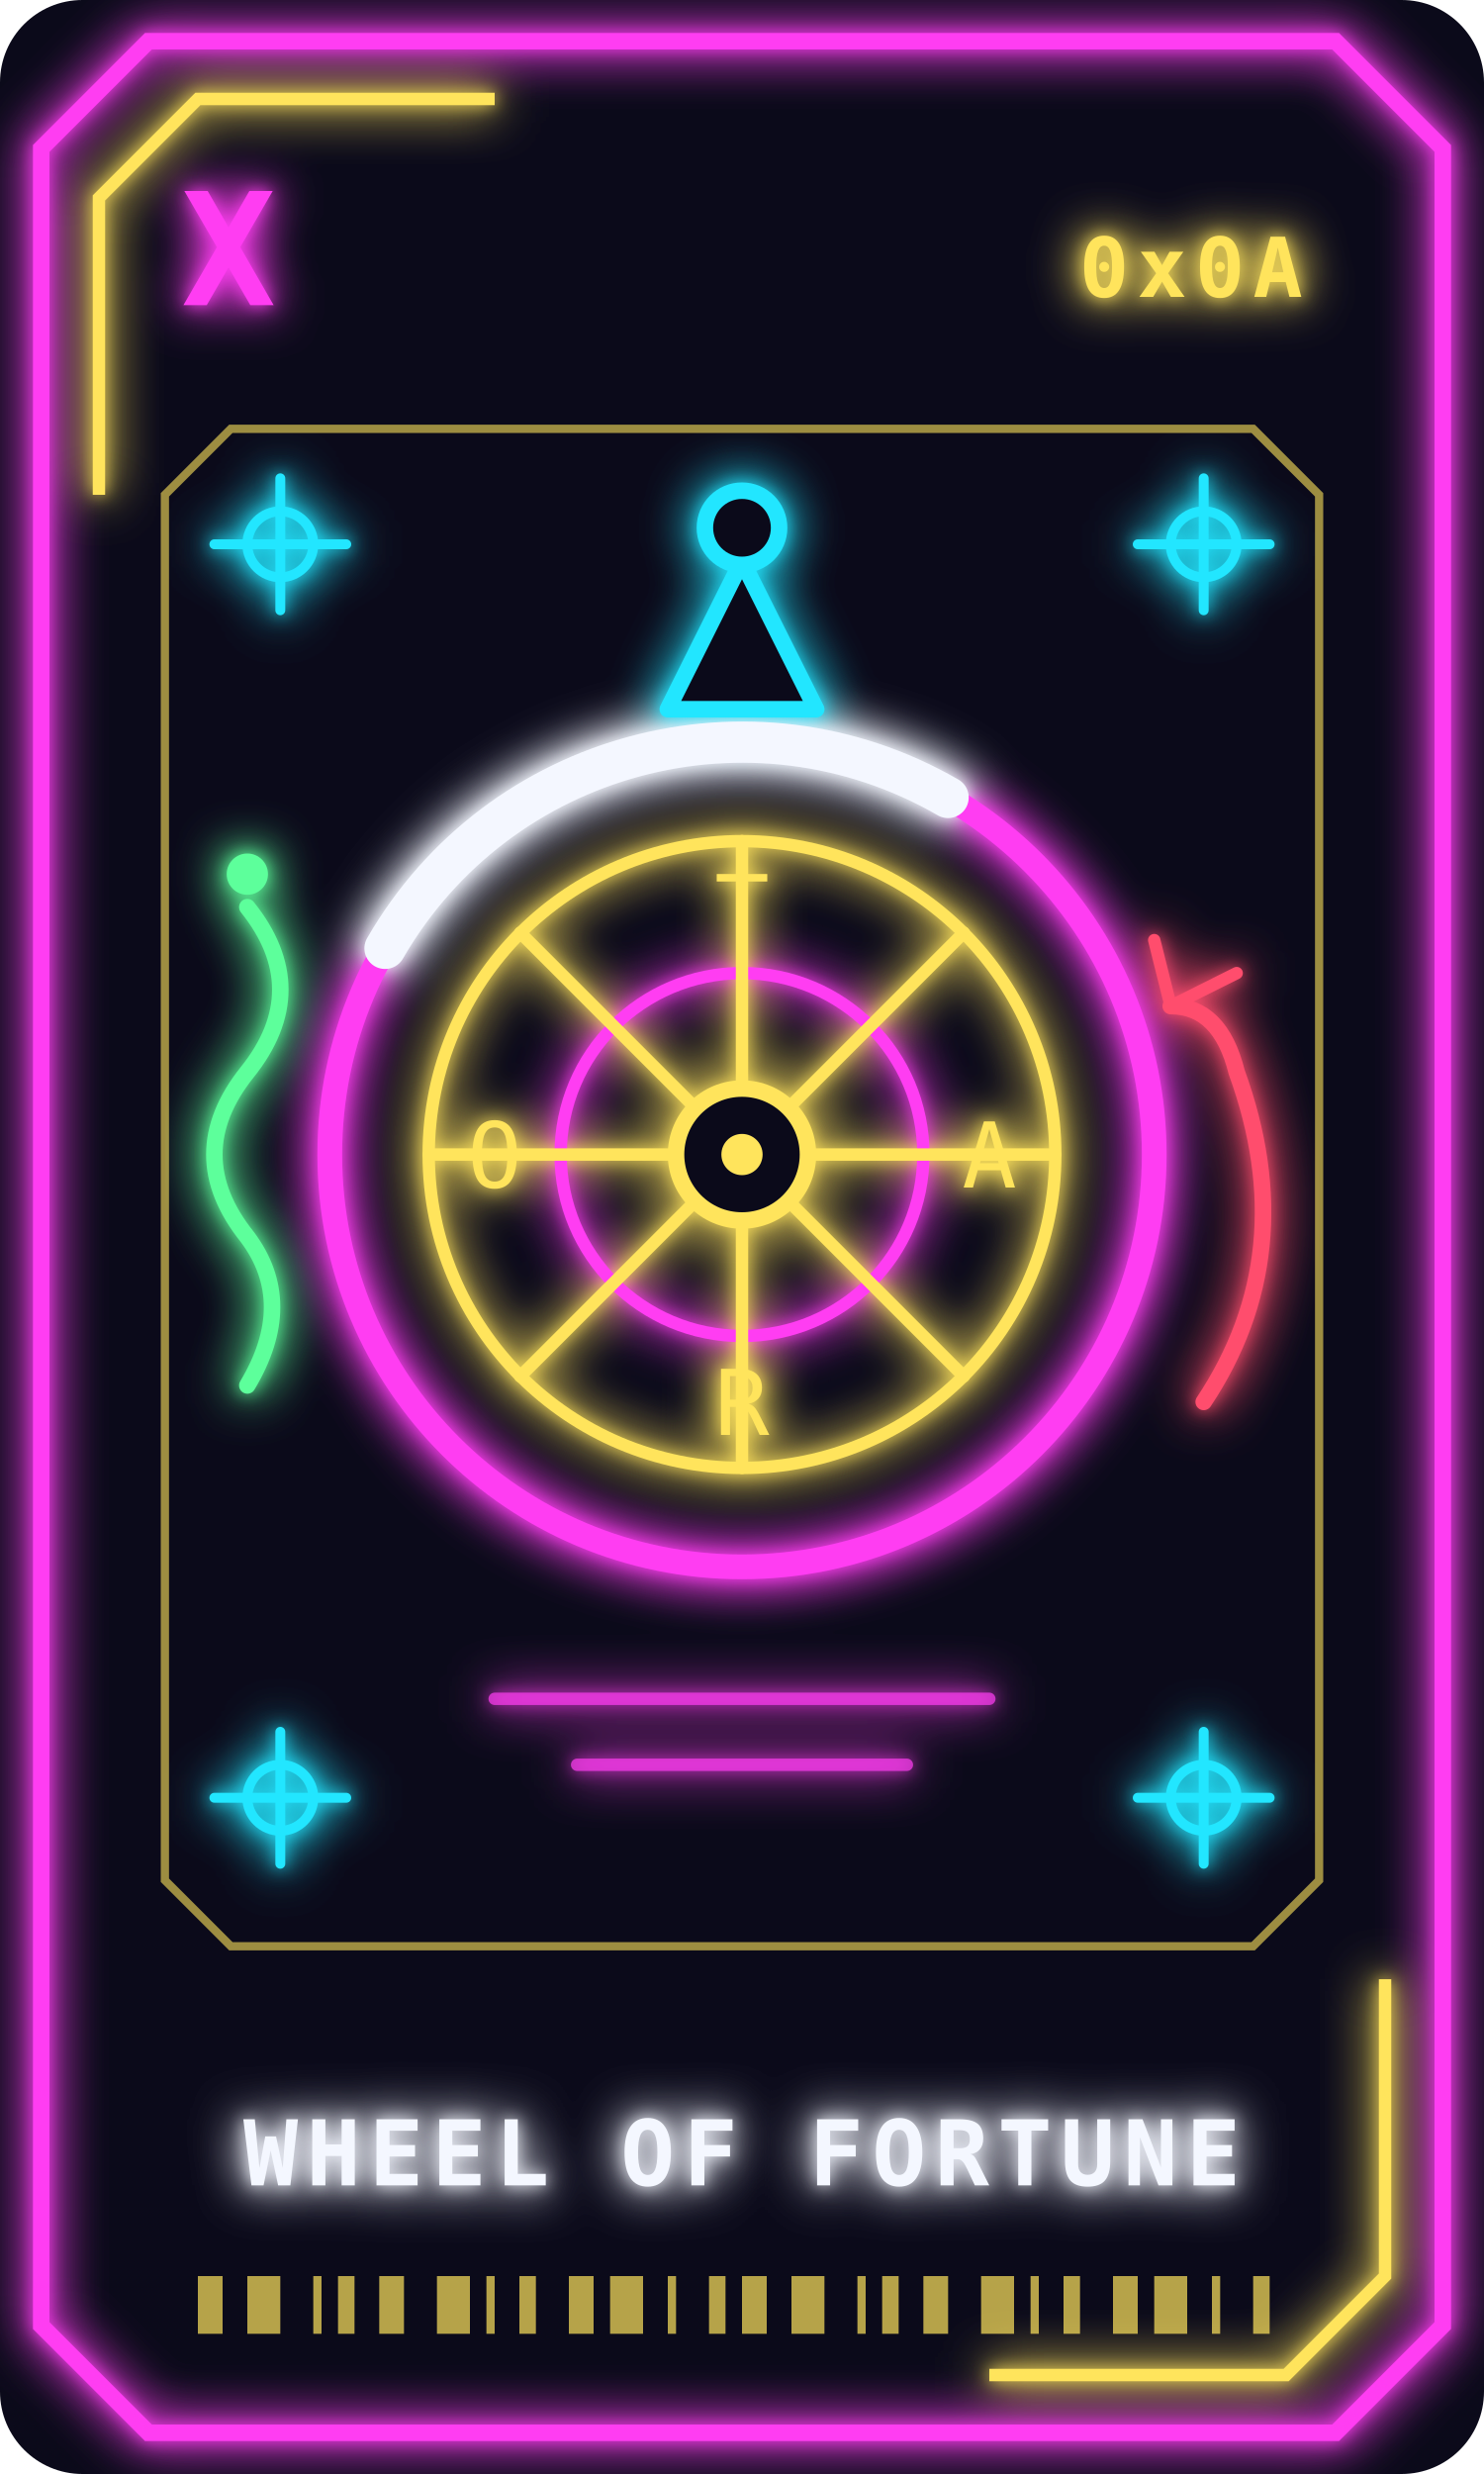
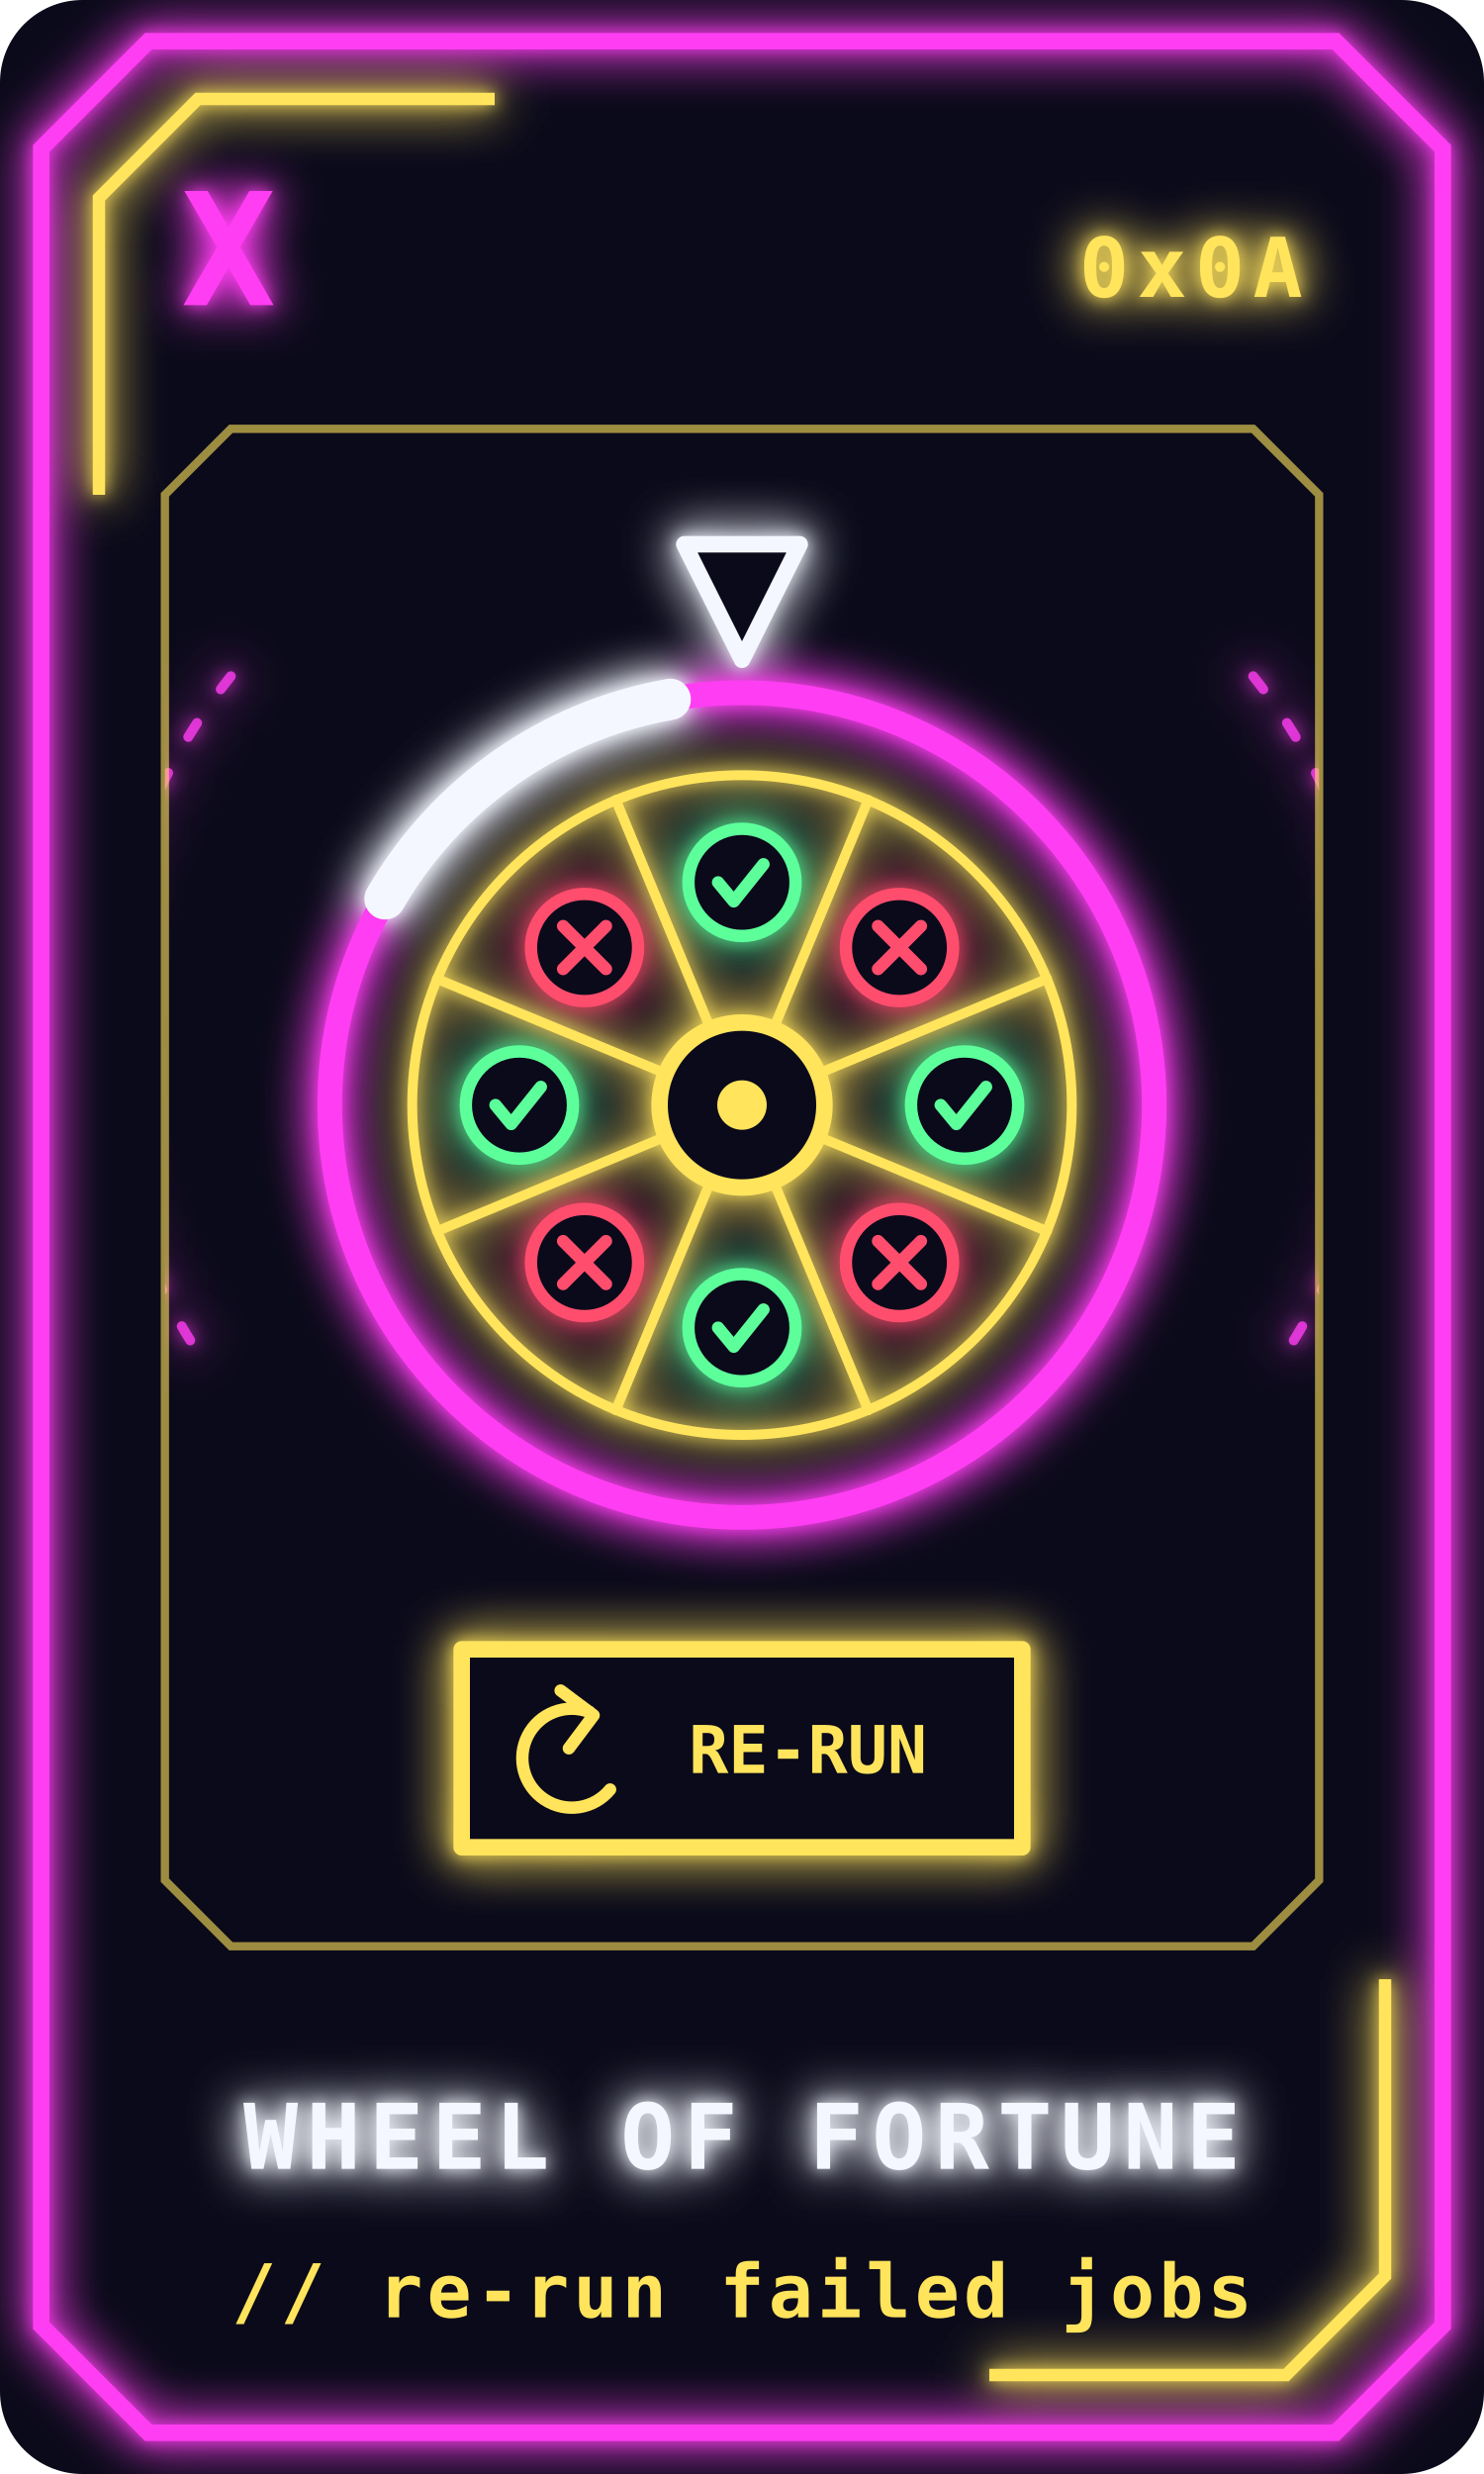
<svg xmlns="http://www.w3.org/2000/svg" width="180" height="300" viewBox="0 0 180 300">
  <g>
    <defs>
      <filter id="ds-neon" x="-30%" y="-30%" width="160%" height="160%" color-interpolation-filters="sRGB">
        <feGaussianBlur stdDeviation="3" result="wide" />
        <feGaussianBlur in="SourceGraphic" stdDeviation="1" result="near" />
        <feMerge>
          <feMergeNode in="wide" />
          <feMergeNode in="wide" />
          <feMergeNode in="near" />
          <feMergeNode in="SourceGraphic" />
        </feMerge>
      </filter>
      <clipPath id="ds-window">
        <path d="M-70 -84L-62 -92H62L70 -84V84L62 92H-62L-70 84Z" />
      </clipPath>
    </defs>
    <rect width="180" height="300" rx="10" fill="#0b0a1a" />
    <g filter="url(#ds-neon)">
      <path d="M18 5H162L175 18V282L162 295H18L5 282V18Z" fill="none" stroke="#ff3df2" stroke-width="2" />
      <path d="M12 60V24L24 12H60M168 240V276L156 288H120" fill="none" stroke="#ffe45c" stroke-width="1.5" />
      <text x="22" y="37" font-family="ui-monospace, 'SF Mono', Menlo, Consolas, monospace" font-size="19" font-weight="bold" fill="#ff3df2" text-anchor="start" letter-spacing="2">X</text>
      <text x="158" y="36" font-family="ui-monospace, 'SF Mono', Menlo, Consolas, monospace" font-size="10" font-weight="bold" fill="#ffe45c" text-anchor="end" letter-spacing="1">0x0A</text>
-       <text x="90" y="265" font-family="ui-monospace, 'SF Mono', Menlo, Consolas, monospace" font-size="11" font-weight="bold" fill="#f4f7ff" text-anchor="middle" letter-spacing="1">WHEEL OF FORTUNE</text>
+       <text x="90" y="263" font-family="ui-monospace, 'SF Mono', Menlo, Consolas, monospace" font-size="11" font-weight="bold" fill="#f4f7ff" text-anchor="middle" letter-spacing="1">WHEEL OF FORTUNE</text>
    </g>
-     <g opacity="0.7">
-       <rect x="24" y="276" width="3" height="7" fill="#ffe45c" />
-       <rect x="30" y="276" width="4" height="7" fill="#ffe45c" />
-       <rect x="38" y="276" width="1" height="7" fill="#ffe45c" />
-       <rect x="41" y="276" width="2" height="7" fill="#ffe45c" />
-       <rect x="46" y="276" width="3" height="7" fill="#ffe45c" />
-       <rect x="53" y="276" width="4" height="7" fill="#ffe45c" />
-       <rect x="59" y="276" width="1" height="7" fill="#ffe45c" />
-       <rect x="63" y="276" width="2" height="7" fill="#ffe45c" />
-       <rect x="69" y="276" width="3" height="7" fill="#ffe45c" />
-       <rect x="74" y="276" width="4" height="7" fill="#ffe45c" />
-       <rect x="81" y="276" width="1" height="7" fill="#ffe45c" />
-       <rect x="86" y="276" width="2" height="7" fill="#ffe45c" />
-       <rect x="90" y="276" width="3" height="7" fill="#ffe45c" />
-       <rect x="96" y="276" width="4" height="7" fill="#ffe45c" />
-       <rect x="104" y="276" width="1" height="7" fill="#ffe45c" />
-       <rect x="107" y="276" width="2" height="7" fill="#ffe45c" />
-       <rect x="112" y="276" width="3" height="7" fill="#ffe45c" />
-       <rect x="119" y="276" width="4" height="7" fill="#ffe45c" />
-       <rect x="125" y="276" width="1" height="7" fill="#ffe45c" />
-       <rect x="129" y="276" width="2" height="7" fill="#ffe45c" />
-       <rect x="135" y="276" width="3" height="7" fill="#ffe45c" />
-       <rect x="140" y="276" width="4" height="7" fill="#ffe45c" />
-       <rect x="147" y="276" width="1" height="7" fill="#ffe45c" />
-       <rect x="152" y="276" width="2" height="7" fill="#ffe45c" />
-     </g>
+     <text x="90" y="281" font-family="ui-monospace, 'SF Mono', Menlo, Consolas, monospace" font-size="9" font-weight="bold" fill="#ffe45c" text-anchor="middle" letter-spacing="0.5">// re-run failed jobs</text>
    <g transform="translate(90 144)">
      <g clip-path="url(#ds-window)">
        <g filter="url(#ds-neon)">
-           <circle cx="0" cy="-4" r="50" fill="none" stroke="#ff3df2" stroke-width="3" />
-           <circle cx="0" cy="-4" r="38" fill="none" stroke="#ffe45c" stroke-width="1.5" />
-           <circle cx="0" cy="-4" r="22" fill="none" stroke="#ff3df2" stroke-width="1.5" />
-           <path d="M8 -4L38 -4M5.7 1.7L26.9 22.9M0 4L0 34M-5.7 1.7L-26.9 22.9M-8 -4L-38 -4M-5.7 -9.7L-26.9 -30.9M0 -12L0 -42M5.7 -9.7L26.9 -30.9" fill="none" stroke="#ffe45c" stroke-width="1.5" stroke-linecap="round" stroke-linejoin="round" />
-           <circle cx="0" cy="-4" r="8" fill="#0b0a1a" stroke="#ffe45c" stroke-width="2" />
-           <circle cx="0" cy="-4" r="2.5" fill="#ffe45c" />
-           <path d="M-43.3 -29A50 50 0 0 1 25 -47.3" fill="none" stroke="#f4f7ff" stroke-width="5" stroke-linecap="round" stroke-linejoin="round" />
-           <text x="0" y="-30" font-family="ui-monospace, Menlo, Consolas, monospace" font-size="11" fill="#ffe45c" text-anchor="middle">T</text>
-           <text x="30" y="0" font-family="ui-monospace, Menlo, Consolas, monospace" font-size="11" fill="#ffe45c" text-anchor="middle">A</text>
-           <text x="0" y="30" font-family="ui-monospace, Menlo, Consolas, monospace" font-size="11" fill="#ffe45c" text-anchor="middle">R</text>
-           <text x="-30" y="0" font-family="ui-monospace, Menlo, Consolas, monospace" font-size="11" fill="#ffe45c" text-anchor="middle">O</text>
-           <path d="M-9 -58L0 -76L9 -58Z" fill="#0b0a1a" stroke="#22e6ff" stroke-width="2" stroke-linecap="round" stroke-linejoin="round" />
-           <circle cx="0" cy="-80" r="4.5" fill="#0b0a1a" stroke="#22e6ff" stroke-width="2" />
-           <path d="M-60 -34Q-52 -24 -60 -14Q-68 -4 -60 6Q-54 14 -60 24" fill="none" stroke="#5dff9b" stroke-width="2" stroke-linecap="round" stroke-linejoin="round" />
-           <circle cx="-60" cy="-38" r="2.5" fill="#5dff9b" />
-           <path d="M56 26Q68 8 60 -14Q58 -22 52 -22" fill="none" stroke="#ff4d6d" stroke-width="2" stroke-linecap="round" stroke-linejoin="round" />
-           <path d="M52 -22L50 -30M52 -22L60 -26" fill="none" stroke="#ff4d6d" stroke-width="1.5" stroke-linecap="round" stroke-linejoin="round" />
-           <path d="M-64 -78H-48M-56 -86V-70" fill="none" stroke="#22e6ff" stroke-width="1.2" stroke-linecap="round" stroke-linejoin="round" />
-           <circle cx="-56" cy="-78" r="4" fill="none" stroke="#22e6ff" stroke-width="1.2" />
-           <path d="M48 -78H64M56 -86V-70" fill="none" stroke="#22e6ff" stroke-width="1.2" stroke-linecap="round" stroke-linejoin="round" />
-           <circle cx="56" cy="-78" r="4" fill="none" stroke="#22e6ff" stroke-width="1.2" />
-           <path d="M-64 74H-48M-56 66V82" fill="none" stroke="#22e6ff" stroke-width="1.2" stroke-linecap="round" stroke-linejoin="round" />
-           <circle cx="-56" cy="74" r="4" fill="none" stroke="#22e6ff" stroke-width="1.2" />
-           <path d="M48 74H64M56 66V82" fill="none" stroke="#22e6ff" stroke-width="1.2" stroke-linecap="round" stroke-linejoin="round" />
-           <circle cx="56" cy="74" r="4" fill="none" stroke="#22e6ff" stroke-width="1.2" />
-           <g opacity="0.7">
-             <path d="M-30 62H30M-20 70H20" fill="none" stroke="#ff3df2" stroke-width="1.5" stroke-linecap="round" stroke-linejoin="round" />
+           <path d="M-7 -78H7L0 -64Z" fill="#0b0a1a" stroke="#f4f7ff" stroke-width="2" stroke-linecap="round" stroke-linejoin="round" />
+           <circle cx="0" cy="-10" r="50" fill="none" stroke="#ff3df2" stroke-width="3" />
+           <circle cx="0" cy="-10" r="40" fill="none" stroke="#ffe45c" stroke-width="1.2" />
+           <path d="M9.2 -6.2L37 5.3M3.8 -0.8L15.3 27M-3.8 -0.8L-15.3 27M-9.2 -6.2L-37 5.3M-9.2 -13.8L-37 -25.3M-3.8 -19.2L-15.3 -47M3.8 -19.2L15.3 -47M9.2 -13.8L37 -25.3" fill="none" stroke="#ffe45c" stroke-width="1.2" stroke-linecap="round" stroke-linejoin="round" />
+           <circle cx="0" cy="-37" r="6.5" fill="#0b0a1a" stroke="#5dff9b" stroke-width="1.5" />
+           <path d="M-2.9 -37l1.9 2.3l3.6 -4.5" fill="none" stroke="#5dff9b" stroke-width="1.5" stroke-linecap="round" stroke-linejoin="round" />
+           <circle cx="19.1" cy="-29.1" r="6.5" fill="#0b0a1a" stroke="#ff4d6d" stroke-width="1.5" />
+           <path d="M16.5 -31.7l5.2 5.2m0 -5.2l-5.2 5.2" fill="none" stroke="#ff4d6d" stroke-width="1.5" stroke-linecap="round" stroke-linejoin="round" />
+           <circle cx="27" cy="-10" r="6.5" fill="#0b0a1a" stroke="#5dff9b" stroke-width="1.5" />
+           <path d="M24.1 -10l1.9 2.3l3.6 -4.5" fill="none" stroke="#5dff9b" stroke-width="1.5" stroke-linecap="round" stroke-linejoin="round" />
+           <circle cx="19.1" cy="9.1" r="6.5" fill="#0b0a1a" stroke="#ff4d6d" stroke-width="1.5" />
+           <path d="M16.5 6.5l5.2 5.2m0 -5.2l-5.2 5.2" fill="none" stroke="#ff4d6d" stroke-width="1.5" stroke-linecap="round" stroke-linejoin="round" />
+           <circle cx="0" cy="17" r="6.5" fill="#0b0a1a" stroke="#5dff9b" stroke-width="1.5" />
+           <path d="M-2.9 17l1.9 2.3l3.6 -4.5" fill="none" stroke="#5dff9b" stroke-width="1.5" stroke-linecap="round" stroke-linejoin="round" />
+           <circle cx="-19.1" cy="9.1" r="6.5" fill="#0b0a1a" stroke="#ff4d6d" stroke-width="1.5" />
+           <path d="M-21.7 6.5l5.2 5.2m0 -5.2l-5.2 5.2" fill="none" stroke="#ff4d6d" stroke-width="1.5" stroke-linecap="round" stroke-linejoin="round" />
+           <circle cx="-27" cy="-10" r="6.5" fill="#0b0a1a" stroke="#5dff9b" stroke-width="1.5" />
+           <path d="M-29.9 -10l1.9 2.3l3.6 -4.5" fill="none" stroke="#5dff9b" stroke-width="1.5" stroke-linecap="round" stroke-linejoin="round" />
+           <circle cx="-19.1" cy="-29.1" r="6.5" fill="#0b0a1a" stroke="#ff4d6d" stroke-width="1.5" />
+           <path d="M-21.7 -31.7l5.2 5.2m0 -5.2l-5.2 5.2" fill="none" stroke="#ff4d6d" stroke-width="1.5" stroke-linecap="round" stroke-linejoin="round" />
+           <circle cx="0" cy="-10" r="10" fill="#0b0a1a" stroke="#ffe45c" stroke-width="2" />
+           <circle cx="0" cy="-10" r="3" fill="#ffe45c" />
+           <path d="M-43.3 -35A50 50 0 0 1 -8.7 -59.2" fill="none" stroke="#f4f7ff" stroke-width="5" stroke-linecap="round" stroke-linejoin="round" />
+           <g opacity="0.8">
+             <path d="M-62 -62A70 70 0 0 0 -66 20M62 -62A70 70 0 0 1 66 20" fill="none" stroke="#ff3df2" stroke-width="1.2" stroke-linecap="round" stroke-linejoin="round" stroke-dasharray="2 5" />
          </g>
+           <path d="M-34 56h68v24h-68Z" fill="#0b0a1a" stroke="#ffe45c" stroke-width="2" stroke-linecap="round" stroke-linejoin="round" />
+           <path d="M-16 73A6 6 0 1 1 -18.5 63.6" fill="none" stroke="#ffe45c" stroke-width="1.5" stroke-linecap="round" stroke-linejoin="round" />
+           <path d="M-22 61L-18 64L-21 68" fill="none" stroke="#ffe45c" stroke-width="1.5" stroke-linecap="round" stroke-linejoin="round" />
+           <text x="8" y="71" font-family="ui-monospace, 'SF Mono', Menlo, Consolas, monospace" font-size="8" font-weight="bold" fill="#ffe45c" text-anchor="middle">RE-RUN</text>
        </g>
      </g>
      <path d="M-70 -84L-62 -92H62L70 -84V84L62 92H-62L-70 84Z" fill="none" stroke="#ffe45c" stroke-width="1" opacity="0.6" />
    </g>
  </g>
</svg>
